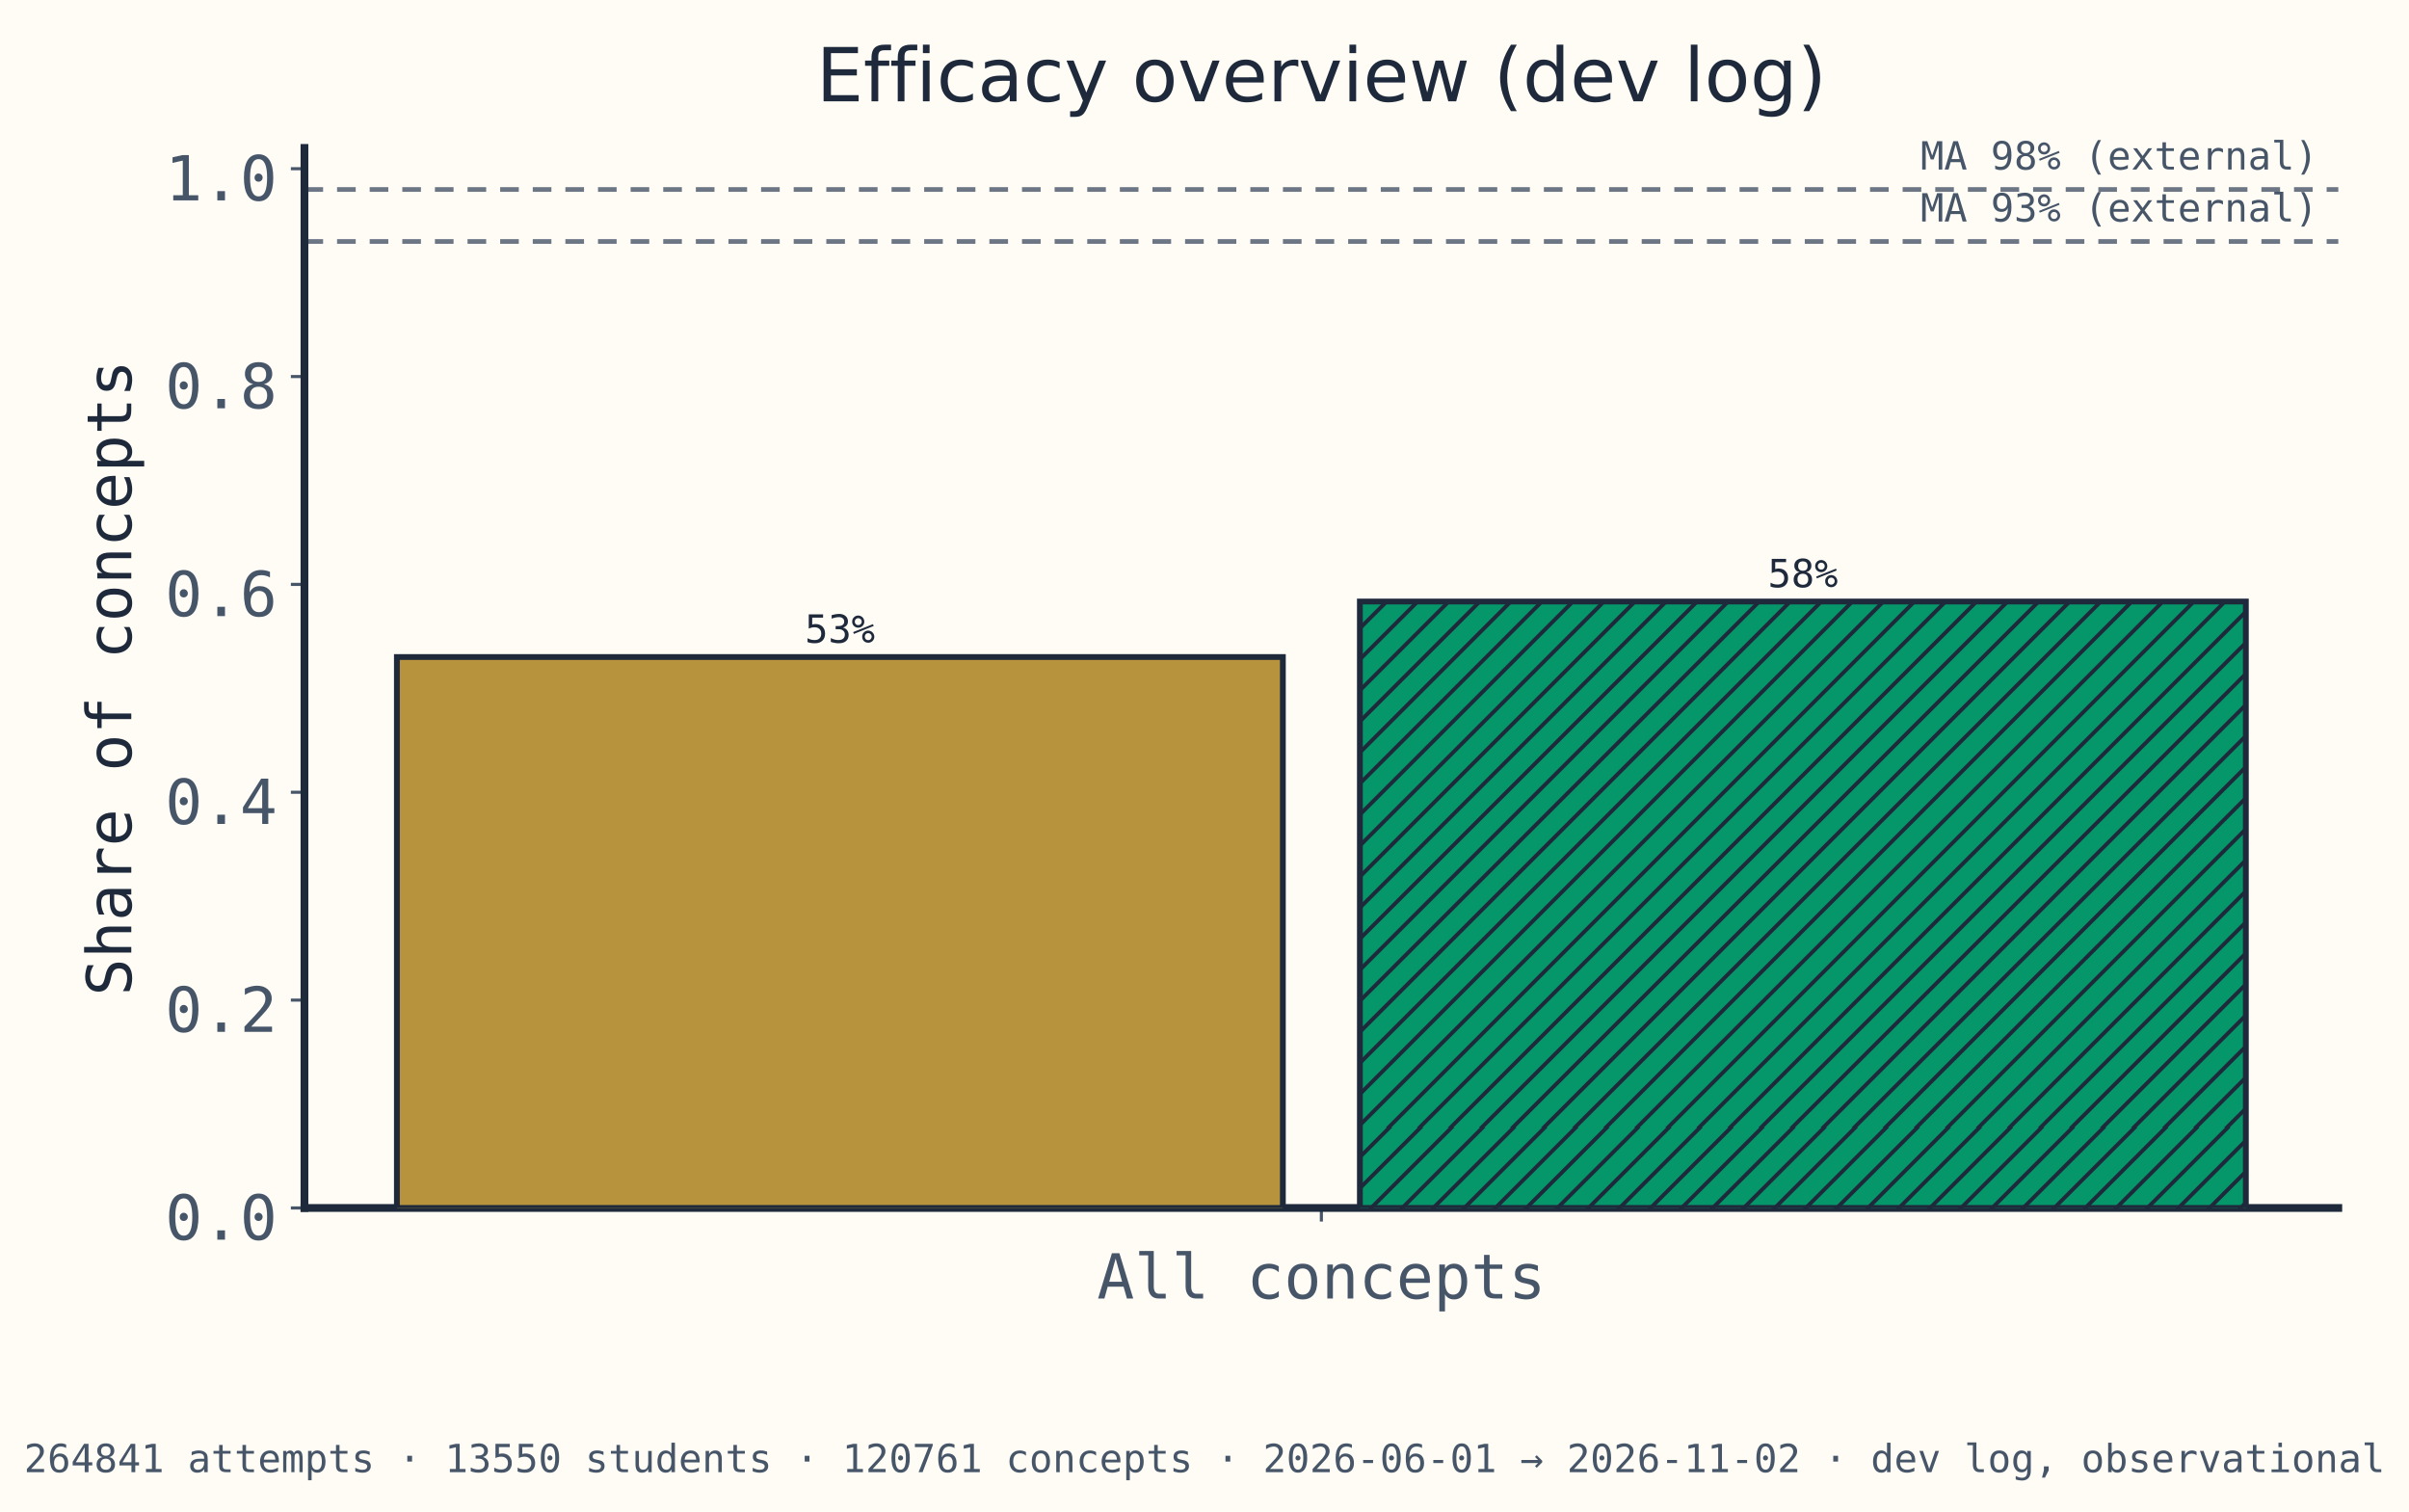
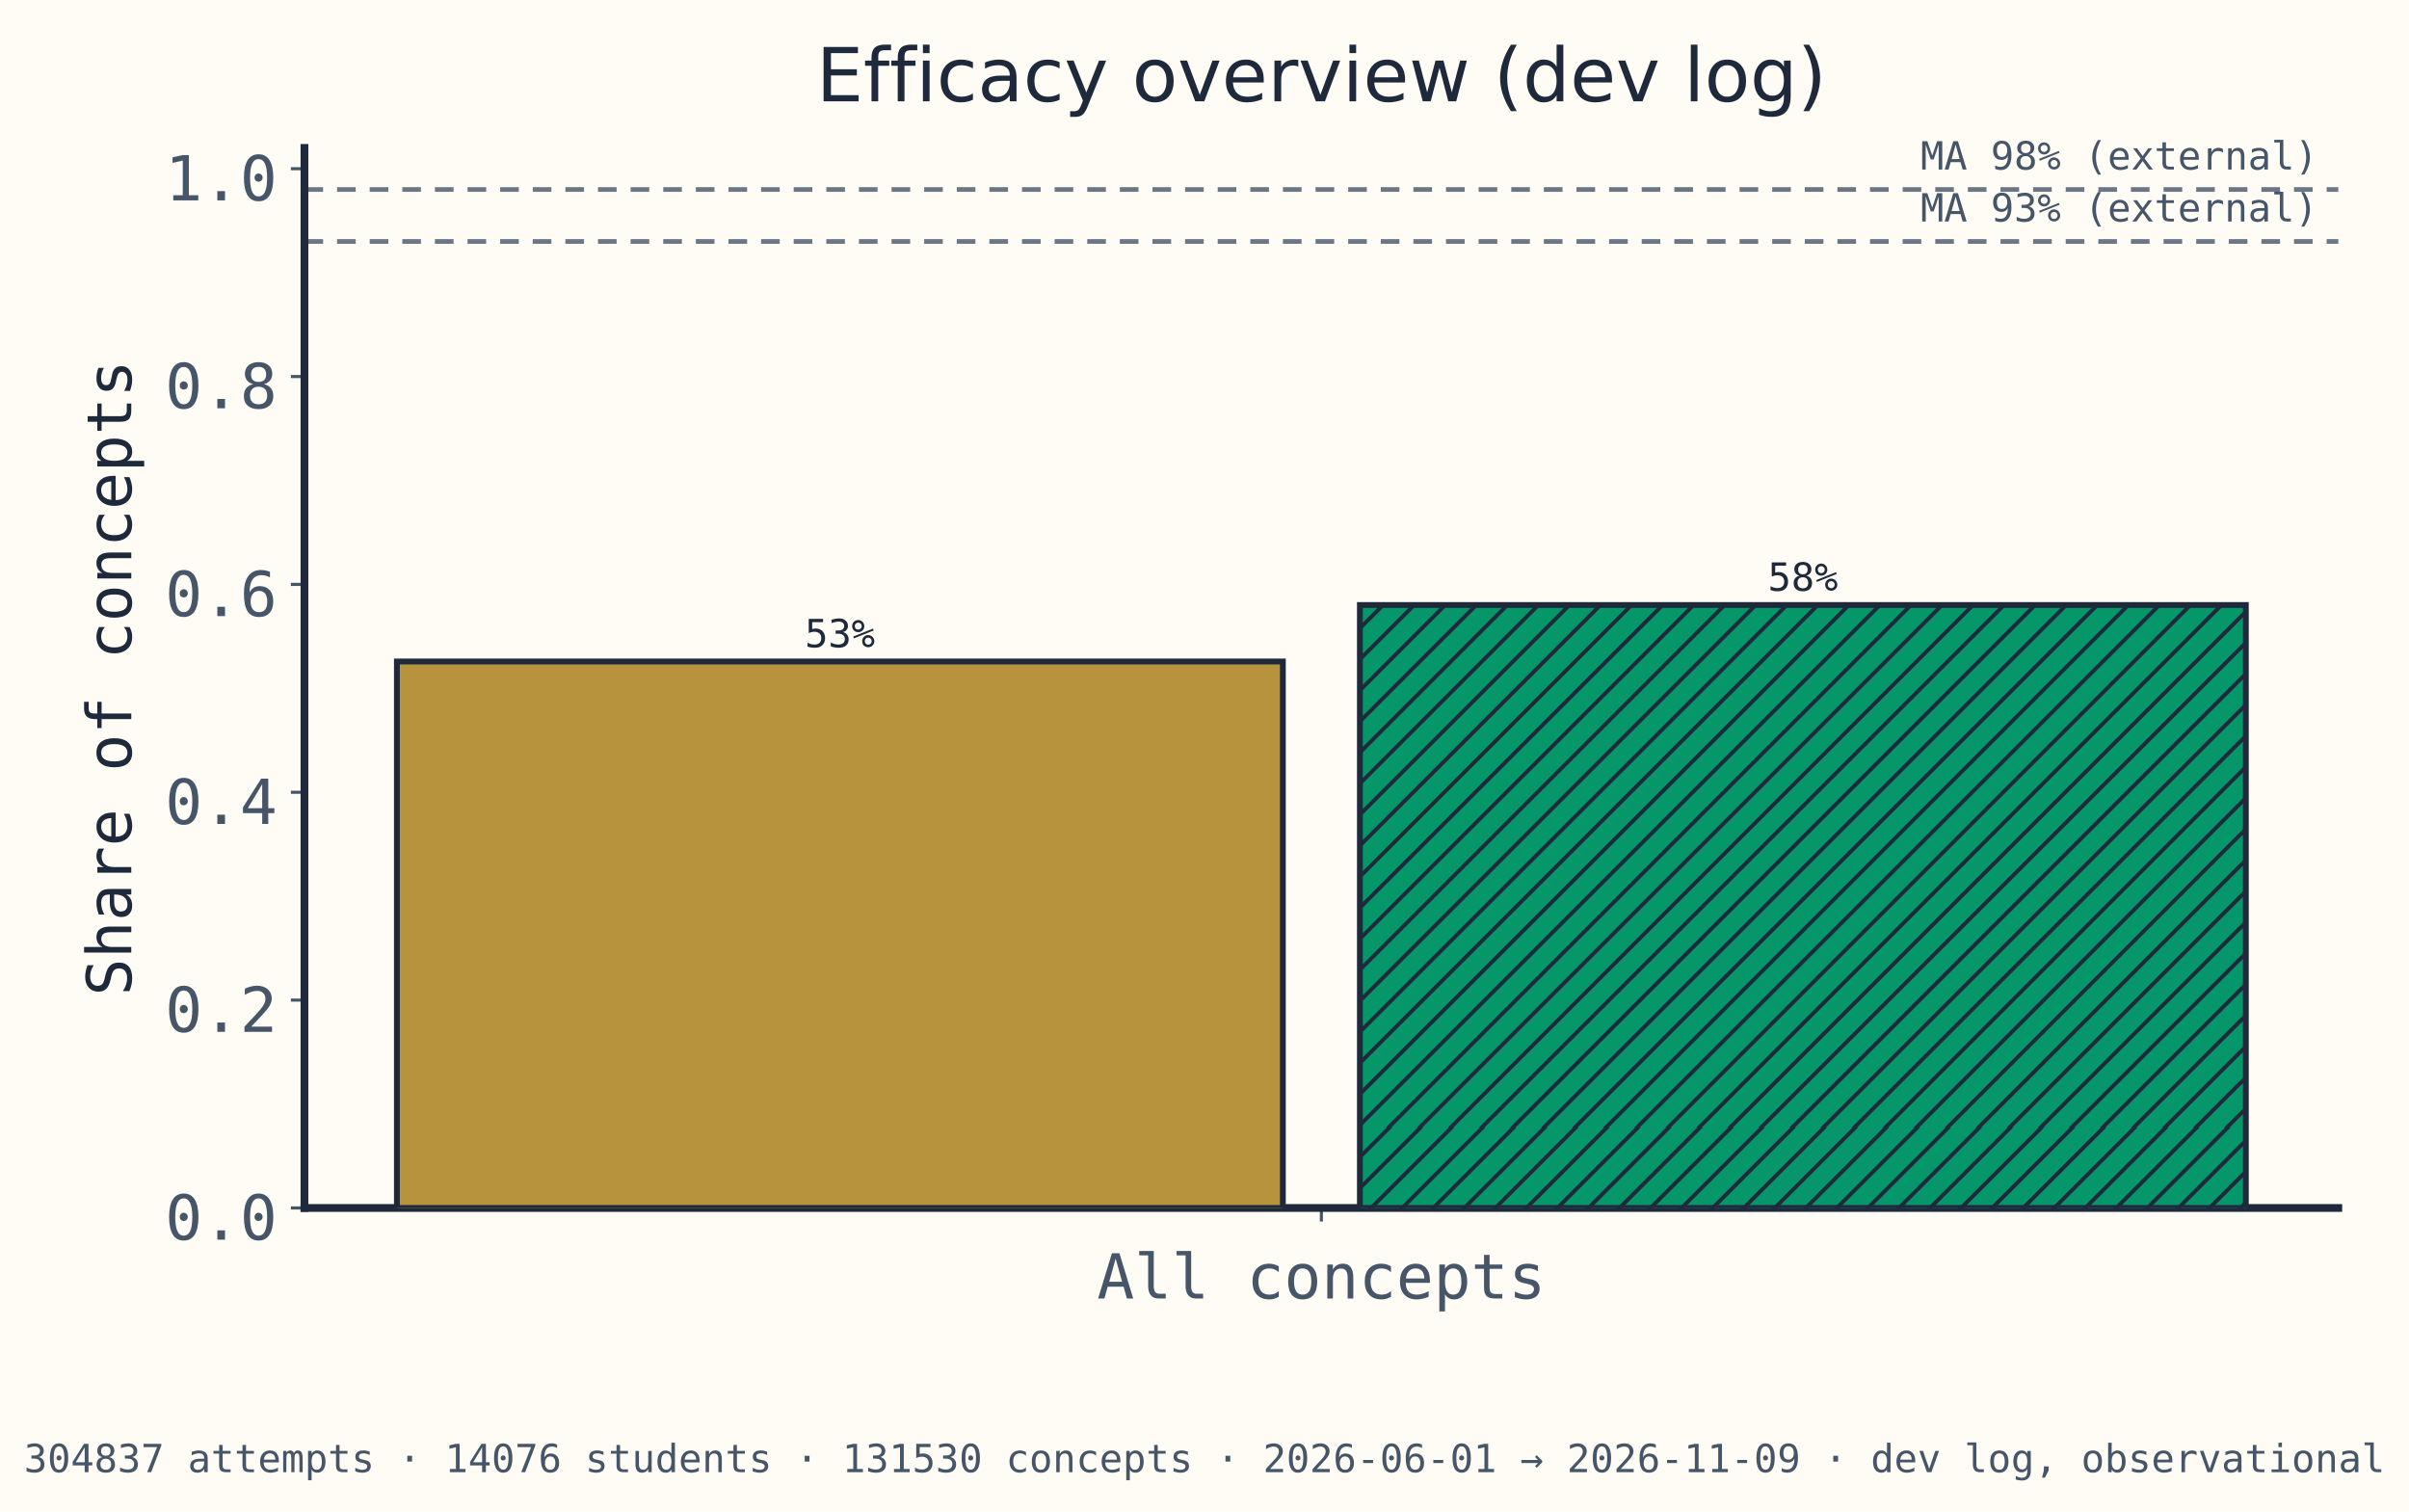
<svg xmlns="http://www.w3.org/2000/svg" xmlns:xlink="http://www.w3.org/1999/xlink" width="620.42pt" height="389.32pt" viewBox="0 0 620.42 389.32" version="1.1">
  <defs>
    <style type="text/css">*{stroke-linejoin: round; stroke-linecap: butt}</style>
  </defs>
  <g id="figure_1">
    <g id="patch_1">
      <path d="M 0 389.32  L 620.42 389.32  L 620.42 0  L 0 0  z " style="fill: #fefcf4" />
    </g>
    <g id="axes_1">
      <g id="patch_2">
        <path d="M 78.41 311.08  L 602.21 311.08  L 602.21 38.093  L 78.41 38.093  z " style="fill: #fefcf4" />
      </g>
      <g id="matplotlib.axis_1">
        <g id="xtick_1">
          <g id="line2d_1">
            <defs>
-               <path id="m6de30512be" d="M 0 0  L 0 3.5  " style="stroke: #475569; stroke-width: 0.8" />
+               <path id="mca19b7ac62" d="M 0 0  L 0 3.5  " style="stroke: #475569; stroke-width: 0.8" />
            </defs>
            <g>
-               <use xlink:href="#m6de30512be" x="340.31" y="311.08" style="fill: #475569; stroke: #475569; stroke-width: 0.8" />
+               <use xlink:href="#mca19b7ac62" x="340.31" y="311.08" style="fill: #475569; stroke: #475569; stroke-width: 0.8" />
            </g>
          </g>
          <g id="text_1">
            <text style="font-size: 16px; font-family: 'JetBrains Mono', 'DejaVu Sans Mono', 'Bitstream Vera Sans Mono', 'Computer Modern Typewriter', 'Andale Mono', 'Nimbus Mono L', 'Courier New', 'Courier', 'Fixed', 'Terminal', monospace; text-anchor: middle; fill: #475569" x="340.31" y="334.4" transform="rotate(-0 340.3102 334.4)">All concepts</text>
          </g>
        </g>
      </g>
      <g id="matplotlib.axis_2">
        <g id="ytick_1">
          <g id="line2d_2">
            <defs>
-               <path id="mc515bafccc" d="M 0 0  L -3.5 0  " style="stroke: #475569; stroke-width: 0.8" />
+               <path id="m31611ef3eb" d="M 0 0  L -3.5 0  " style="stroke: #475569; stroke-width: 0.8" />
            </defs>
            <g>
-               <use xlink:href="#mc515bafccc" x="78.41" y="311.08" style="fill: #475569; stroke: #475569; stroke-width: 0.8" />
+               <use xlink:href="#m31611ef3eb" x="78.41" y="311.08" style="fill: #475569; stroke: #475569; stroke-width: 0.8" />
            </g>
          </g>
          <g id="text_2">
            <text style="font-size: 16px; font-family: 'JetBrains Mono', 'DejaVu Sans Mono', 'Bitstream Vera Sans Mono', 'Computer Modern Typewriter', 'Andale Mono', 'Nimbus Mono L', 'Courier New', 'Courier', 'Fixed', 'Terminal', monospace; text-anchor: end; fill: #475569" x="71.41" y="319.24" transform="rotate(-0 71.41016 319.24)">0.0</text>
          </g>
        </g>
        <g id="ytick_2">
          <g id="line2d_3">
            <g>
-               <use xlink:href="#mc515bafccc" x="78.41" y="257.553" style="fill: #475569; stroke: #475569; stroke-width: 0.8" />
+               <use xlink:href="#m31611ef3eb" x="78.41" y="257.553" style="fill: #475569; stroke: #475569; stroke-width: 0.8" />
            </g>
          </g>
          <g id="text_3">
            <text style="font-size: 16px; font-family: 'JetBrains Mono', 'DejaVu Sans Mono', 'Bitstream Vera Sans Mono', 'Computer Modern Typewriter', 'Andale Mono', 'Nimbus Mono L', 'Courier New', 'Courier', 'Fixed', 'Terminal', monospace; text-anchor: end; fill: #475569" x="71.41" y="265.713" transform="rotate(-0 71.41016 265.7131)">0.2</text>
          </g>
        </g>
        <g id="ytick_3">
          <g id="line2d_4">
            <g>
-               <use xlink:href="#mc515bafccc" x="78.41" y="204.026" style="fill: #475569; stroke: #475569; stroke-width: 0.8" />
+               <use xlink:href="#m31611ef3eb" x="78.41" y="204.026" style="fill: #475569; stroke: #475569; stroke-width: 0.8" />
            </g>
          </g>
          <g id="text_4">
            <text style="font-size: 16px; font-family: 'JetBrains Mono', 'DejaVu Sans Mono', 'Bitstream Vera Sans Mono', 'Computer Modern Typewriter', 'Andale Mono', 'Nimbus Mono L', 'Courier New', 'Courier', 'Fixed', 'Terminal', monospace; text-anchor: end; fill: #475569" x="71.41" y="212.186" transform="rotate(-0 71.41016 212.1862)">0.4</text>
          </g>
        </g>
        <g id="ytick_4">
          <g id="line2d_5">
            <g>
-               <use xlink:href="#mc515bafccc" x="78.41" y="150.499" style="fill: #475569; stroke: #475569; stroke-width: 0.8" />
+               <use xlink:href="#m31611ef3eb" x="78.41" y="150.499" style="fill: #475569; stroke: #475569; stroke-width: 0.8" />
            </g>
          </g>
          <g id="text_5">
            <text style="font-size: 16px; font-family: 'JetBrains Mono', 'DejaVu Sans Mono', 'Bitstream Vera Sans Mono', 'Computer Modern Typewriter', 'Andale Mono', 'Nimbus Mono L', 'Courier New', 'Courier', 'Fixed', 'Terminal', monospace; text-anchor: end; fill: #475569" x="71.41" y="158.659" transform="rotate(-0 71.41016 158.6593)">0.6</text>
          </g>
        </g>
        <g id="ytick_5">
          <g id="line2d_6">
            <g>
-               <use xlink:href="#mc515bafccc" x="78.41" y="96.972" style="fill: #475569; stroke: #475569; stroke-width: 0.8" />
+               <use xlink:href="#m31611ef3eb" x="78.41" y="96.972" style="fill: #475569; stroke: #475569; stroke-width: 0.8" />
            </g>
          </g>
          <g id="text_6">
            <text style="font-size: 16px; font-family: 'JetBrains Mono', 'DejaVu Sans Mono', 'Bitstream Vera Sans Mono', 'Computer Modern Typewriter', 'Andale Mono', 'Nimbus Mono L', 'Courier New', 'Courier', 'Fixed', 'Terminal', monospace; text-anchor: end; fill: #475569" x="71.41" y="105.132" transform="rotate(-0 71.41016 105.1324)">0.8</text>
          </g>
        </g>
        <g id="ytick_6">
          <g id="line2d_7">
            <g>
-               <use xlink:href="#mc515bafccc" x="78.41" y="43.445" style="fill: #475569; stroke: #475569; stroke-width: 0.8" />
+               <use xlink:href="#m31611ef3eb" x="78.41" y="43.445" style="fill: #475569; stroke: #475569; stroke-width: 0.8" />
            </g>
          </g>
          <g id="text_7">
            <text style="font-size: 16px; font-family: 'JetBrains Mono', 'DejaVu Sans Mono', 'Bitstream Vera Sans Mono', 'Computer Modern Typewriter', 'Andale Mono', 'Nimbus Mono L', 'Courier New', 'Courier', 'Fixed', 'Terminal', monospace; text-anchor: end; fill: #475569" x="71.41" y="51.605" transform="rotate(-0 71.41016 51.60549)">1.0</text>
          </g>
        </g>
        <g id="text_8">
          <text style="font-size: 16px; font-family: 'JetBrains Mono', 'DejaVu Sans Mono', 'Bitstream Vera Sans Mono', 'Computer Modern Typewriter', 'Andale Mono', 'Nimbus Mono L', 'Courier New', 'Courier', 'Fixed', 'Terminal', monospace; text-anchor: middle; fill: #1e293b" x="33.81" y="174.586" transform="rotate(-90 33.81016 174.5864)">Share of concepts</text>
        </g>
      </g>
      <g id="line2d_8">
-         <path d="M 78.41 62.18  L 602.21 62.18  " clip-path="url(#pc73dfd839e)" style="fill: none; stroke-dasharray: 4.8,3.6; stroke-dashoffset: 0; stroke: #475569; stroke-opacity: 0.8; stroke-width: 1.2" />
+         <path d="M 78.41 62.18  L 602.21 62.18  " clip-path="url(#p5a93727cb2)" style="fill: none; stroke-dasharray: 4.8,3.6; stroke-dashoffset: 0; stroke: #475569; stroke-opacity: 0.8; stroke-width: 1.2" />
      </g>
      <g id="line2d_9">
-         <path d="M 78.41 48.798  L 602.21 48.798  " clip-path="url(#pc73dfd839e)" style="fill: none; stroke-dasharray: 4.8,3.6; stroke-dashoffset: 0; stroke: #475569; stroke-opacity: 0.8; stroke-width: 1.2" />
+         <path d="M 78.41 48.798  L 602.21 48.798  " clip-path="url(#p5a93727cb2)" style="fill: none; stroke-dasharray: 4.8,3.6; stroke-dashoffset: 0; stroke: #475569; stroke-opacity: 0.8; stroke-width: 1.2" />
      </g>
      <g id="patch_3">
        <path d="M 78.41 311.08  L 78.41 38.093  " style="fill: none; stroke: #1e293b; stroke-width: 2; stroke-linejoin: miter; stroke-linecap: square" />
      </g>
      <g id="patch_4">
        <path d="M 78.41 311.08  L 602.21 311.08  " style="fill: none; stroke: #1e293b; stroke-width: 2; stroke-linejoin: miter; stroke-linecap: square" />
      </g>
      <g id="patch_5">
-         <path d="M 102.219 311.08  L 330.39 311.08  L 330.39 169.199  L 102.219 169.199  z " clip-path="url(#pc73dfd839e)" style="fill: #b8933e; stroke: #1e293b; stroke-width: 1.5; stroke-linejoin: miter" />
+         <path d="M 102.219 311.08  L 330.39 311.08  L 330.39 170.351  L 102.219 170.351  z " clip-path="url(#p5a93727cb2)" style="fill: #b8933e; stroke: #1e293b; stroke-width: 1.5; stroke-linejoin: miter" />
      </g>
      <g id="patch_6">
-         <path d="M 350.231 311.08  L 578.401 311.08  L 578.401 154.904  L 350.231 154.904  z " clip-path="url(#pc73dfd839e)" style="fill: url(#h1de28fe6a6); stroke: #1e293b; stroke-width: 1.5; stroke-linejoin: miter" />
+         <path d="M 350.231 311.08  L 578.401 311.08  L 578.401 155.81  L 350.231 155.81  z " clip-path="url(#p5a93727cb2)" style="fill: url(#h016288c45e); stroke: #1e293b; stroke-width: 1.5; stroke-linejoin: miter" />
      </g>
      <g id="text_9">
-         <text style="font-size: 10px; font-family: 'JetBrains Mono', 'DejaVu Sans Mono', 'Bitstream Vera Sans Mono', 'Computer Modern Typewriter', 'Andale Mono', 'Nimbus Mono L', 'Courier New', 'Courier', 'Fixed', 'Terminal', monospace; text-anchor: middle; fill: #1e293b" x="216.304" y="165.516" transform="rotate(-0 216.3045 165.5157)">53%</text>
+         <text style="font-size: 10px; font-family: 'JetBrains Mono', 'DejaVu Sans Mono', 'Bitstream Vera Sans Mono', 'Computer Modern Typewriter', 'Andale Mono', 'Nimbus Mono L', 'Courier New', 'Courier', 'Fixed', 'Terminal', monospace; text-anchor: middle; fill: #1e293b" x="216.304" y="166.671" transform="rotate(-0 216.3045 166.6713)">53%</text>
      </g>
      <g id="text_10">
-         <text style="font-size: 10px; font-family: 'JetBrains Mono', 'DejaVu Sans Mono', 'Bitstream Vera Sans Mono', 'Computer Modern Typewriter', 'Andale Mono', 'Nimbus Mono L', 'Courier New', 'Courier', 'Fixed', 'Terminal', monospace; text-anchor: middle; fill: #1e293b" x="464.316" y="151.221" transform="rotate(-0 464.3158 151.221)">58%</text>
+         <text style="font-size: 10px; font-family: 'JetBrains Mono', 'DejaVu Sans Mono', 'Bitstream Vera Sans Mono', 'Computer Modern Typewriter', 'Andale Mono', 'Nimbus Mono L', 'Courier New', 'Courier', 'Fixed', 'Terminal', monospace; text-anchor: middle; fill: #1e293b" x="464.316" y="152.131" transform="rotate(-0 464.3158 152.1308)">58%</text>
      </g>
      <g id="text_11">
        <text style="font-size: 10px; font-family: 'JetBrains Mono', 'DejaVu Sans Mono', 'Bitstream Vera Sans Mono', 'Computer Modern Typewriter', 'Andale Mono', 'Nimbus Mono L', 'Courier New', 'Courier', 'Fixed', 'Terminal', monospace; text-anchor: end; fill: #475569" x="596.972" y="57.039" transform="rotate(-0 596.9722 57.03883)">MA 93% (external)</text>
      </g>
      <g id="text_12">
        <text style="font-size: 10px; font-family: 'JetBrains Mono', 'DejaVu Sans Mono', 'Bitstream Vera Sans Mono', 'Computer Modern Typewriter', 'Andale Mono', 'Nimbus Mono L', 'Courier New', 'Courier', 'Fixed', 'Terminal', monospace; text-anchor: end; fill: #475569" x="596.972" y="43.657" transform="rotate(-0 596.9722 43.6571)">MA 98% (external)</text>
      </g>
      <g id="text_13">
        <text style="font-size: 19.2px; font-family: 'Space Grotesk Light', 'Space Grotesk', 'DejaVu Sans', 'Bitstream Vera Sans', 'Computer Modern Sans Serif', 'Lucida Grande', 'Verdana', 'Geneva', 'Lucid', 'Arial', 'Helvetica', 'Avant Garde', sans-serif; text-anchor: middle; fill: #1e293b" x="340.31" y="26.093" transform="rotate(-0 340.3102 26.0928)">Efficacy overview (dev log)</text>
      </g>
    </g>
    <g id="text_14">
-       <text style="font-size: 10px; font-family: 'JetBrains Mono', 'DejaVu Sans Mono', 'Bitstream Vera Sans Mono', 'Computer Modern Typewriter', 'Andale Mono', 'Nimbus Mono L', 'Courier New', 'Courier', 'Fixed', 'Terminal', monospace; text-anchor: middle; fill: #475569" x="310.21" y="379.12" transform="rotate(-0 310.2102 379.12)">264841 attempts · 13550 students · 120761 concepts · 2026-06-01 → 2026-11-02 · dev log, observational</text>
+       <text style="font-size: 10px; font-family: 'JetBrains Mono', 'DejaVu Sans Mono', 'Bitstream Vera Sans Mono', 'Computer Modern Typewriter', 'Andale Mono', 'Nimbus Mono L', 'Courier New', 'Courier', 'Fixed', 'Terminal', monospace; text-anchor: middle; fill: #475569" x="310.21" y="379.12" transform="rotate(-0 310.2102 379.12)">304837 attempts · 14076 students · 131530 concepts · 2026-06-01 → 2026-11-09 · dev log, observational</text>
    </g>
  </g>
  <defs>
-     <clipPath id="pc73dfd839e">
+     <clipPath id="p5a93727cb2">
      <rect x="78.41" y="38.093" width="523.8" height="272.987" />
    </clipPath>
  </defs>
  <defs>
-     <pattern id="h1de28fe6a6" patternUnits="userSpaceOnUse" x="0" y="0" width="72" height="72">
+     <pattern id="h016288c45e" patternUnits="userSpaceOnUse" x="0" y="0" width="72" height="72">
      <rect x="0" y="0" width="73" height="73" fill="#059669" />
      <path d="M -36 36  L 36 -36  M -32 40  L 40 -32  M -28 44  L 44 -28  M -24 48  L 48 -24  M -20 52  L 52 -20  M -16 56  L 56 -16  M -12 60  L 60 -12  M -8 64  L 64 -8  M -4 68  L 68 -4  M 0 72  L 72 0  M 4 76  L 76 4  M 8 80  L 80 8  M 12 84  L 84 12  M 16 88  L 88 16  M 20 92  L 92 20  M 24 96  L 96 24  M 28 100  L 100 28  M 32 104  L 104 32  M 36 108  L 108 36  " style="fill: #1e293b; stroke: #1e293b; stroke-width: 1.0; stroke-linecap: butt; stroke-linejoin: miter" />
    </pattern>
  </defs>
</svg>
